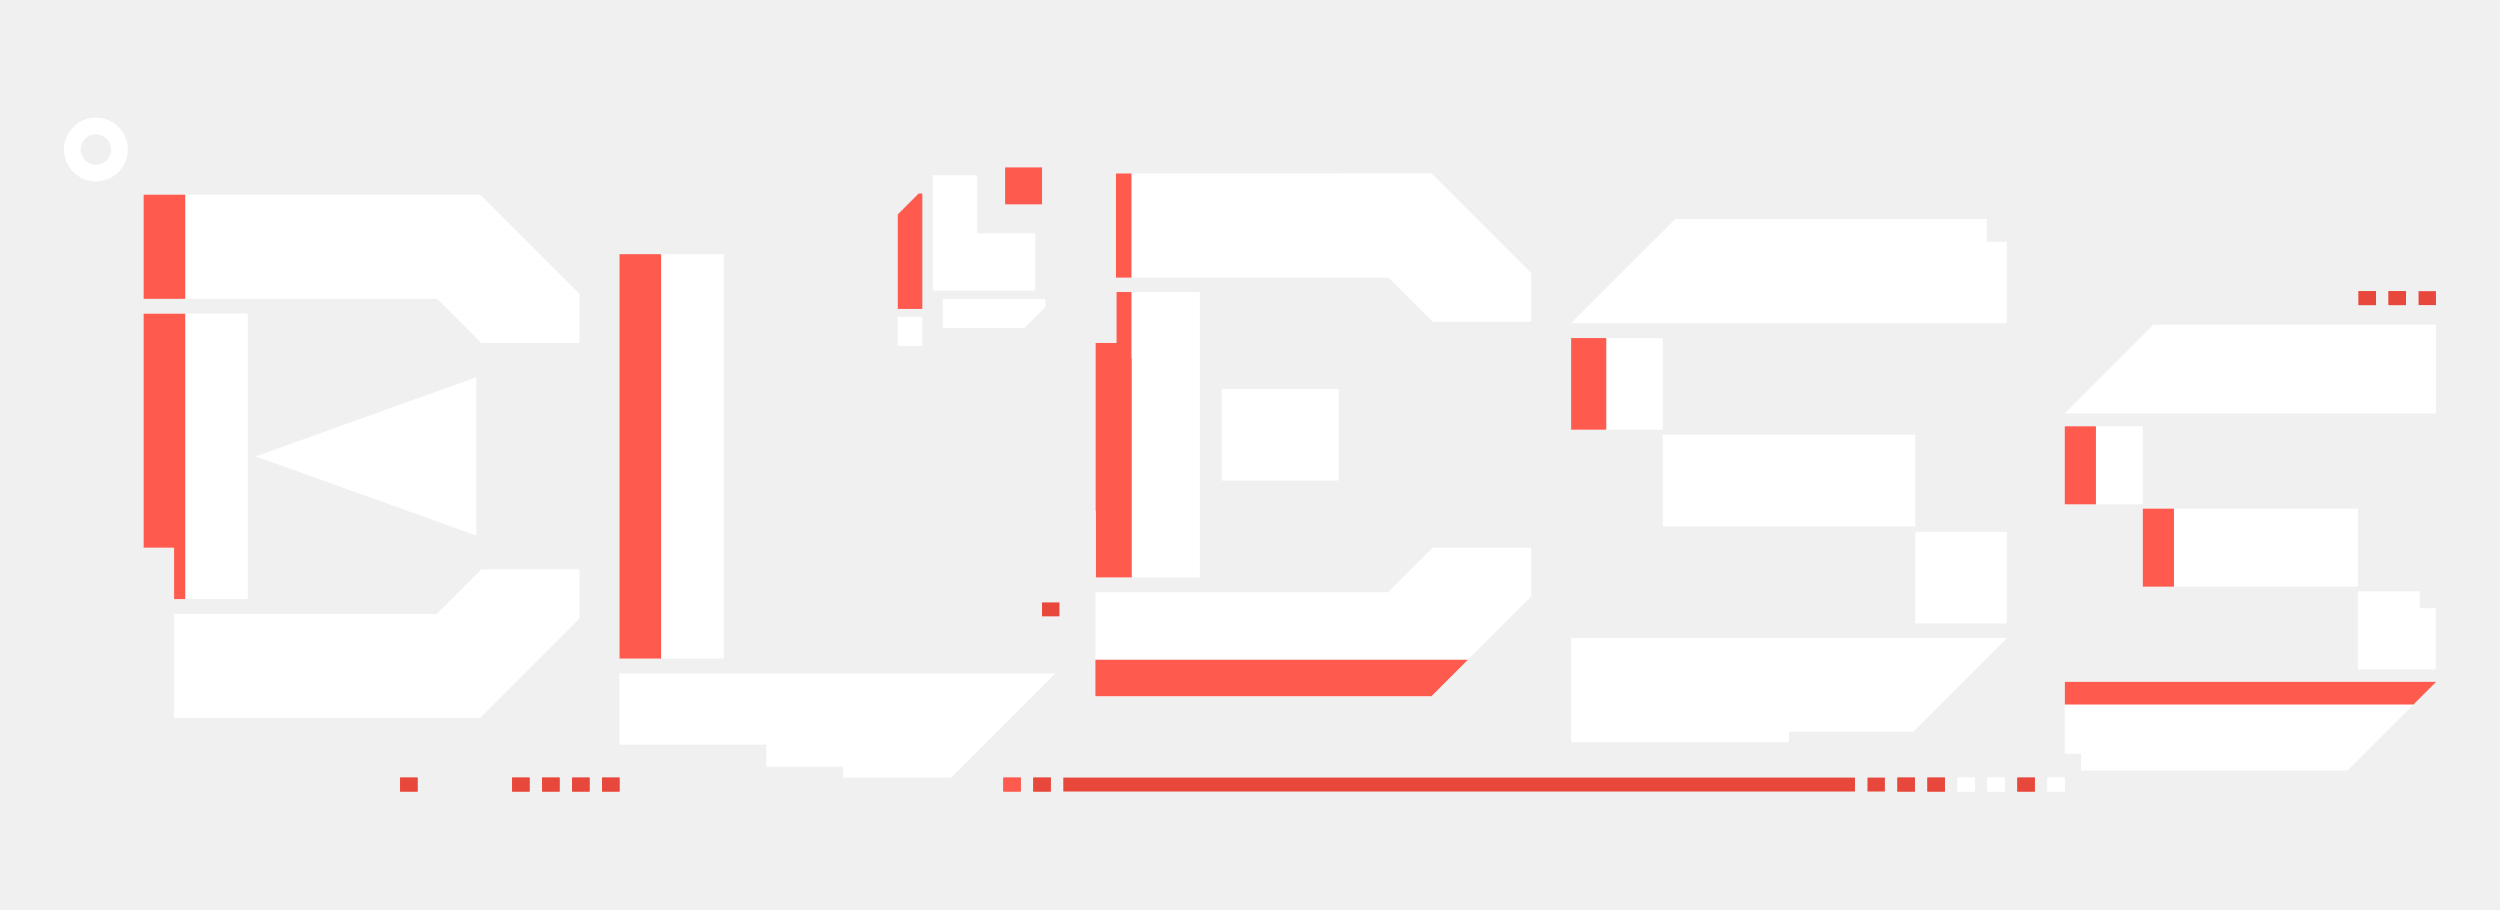
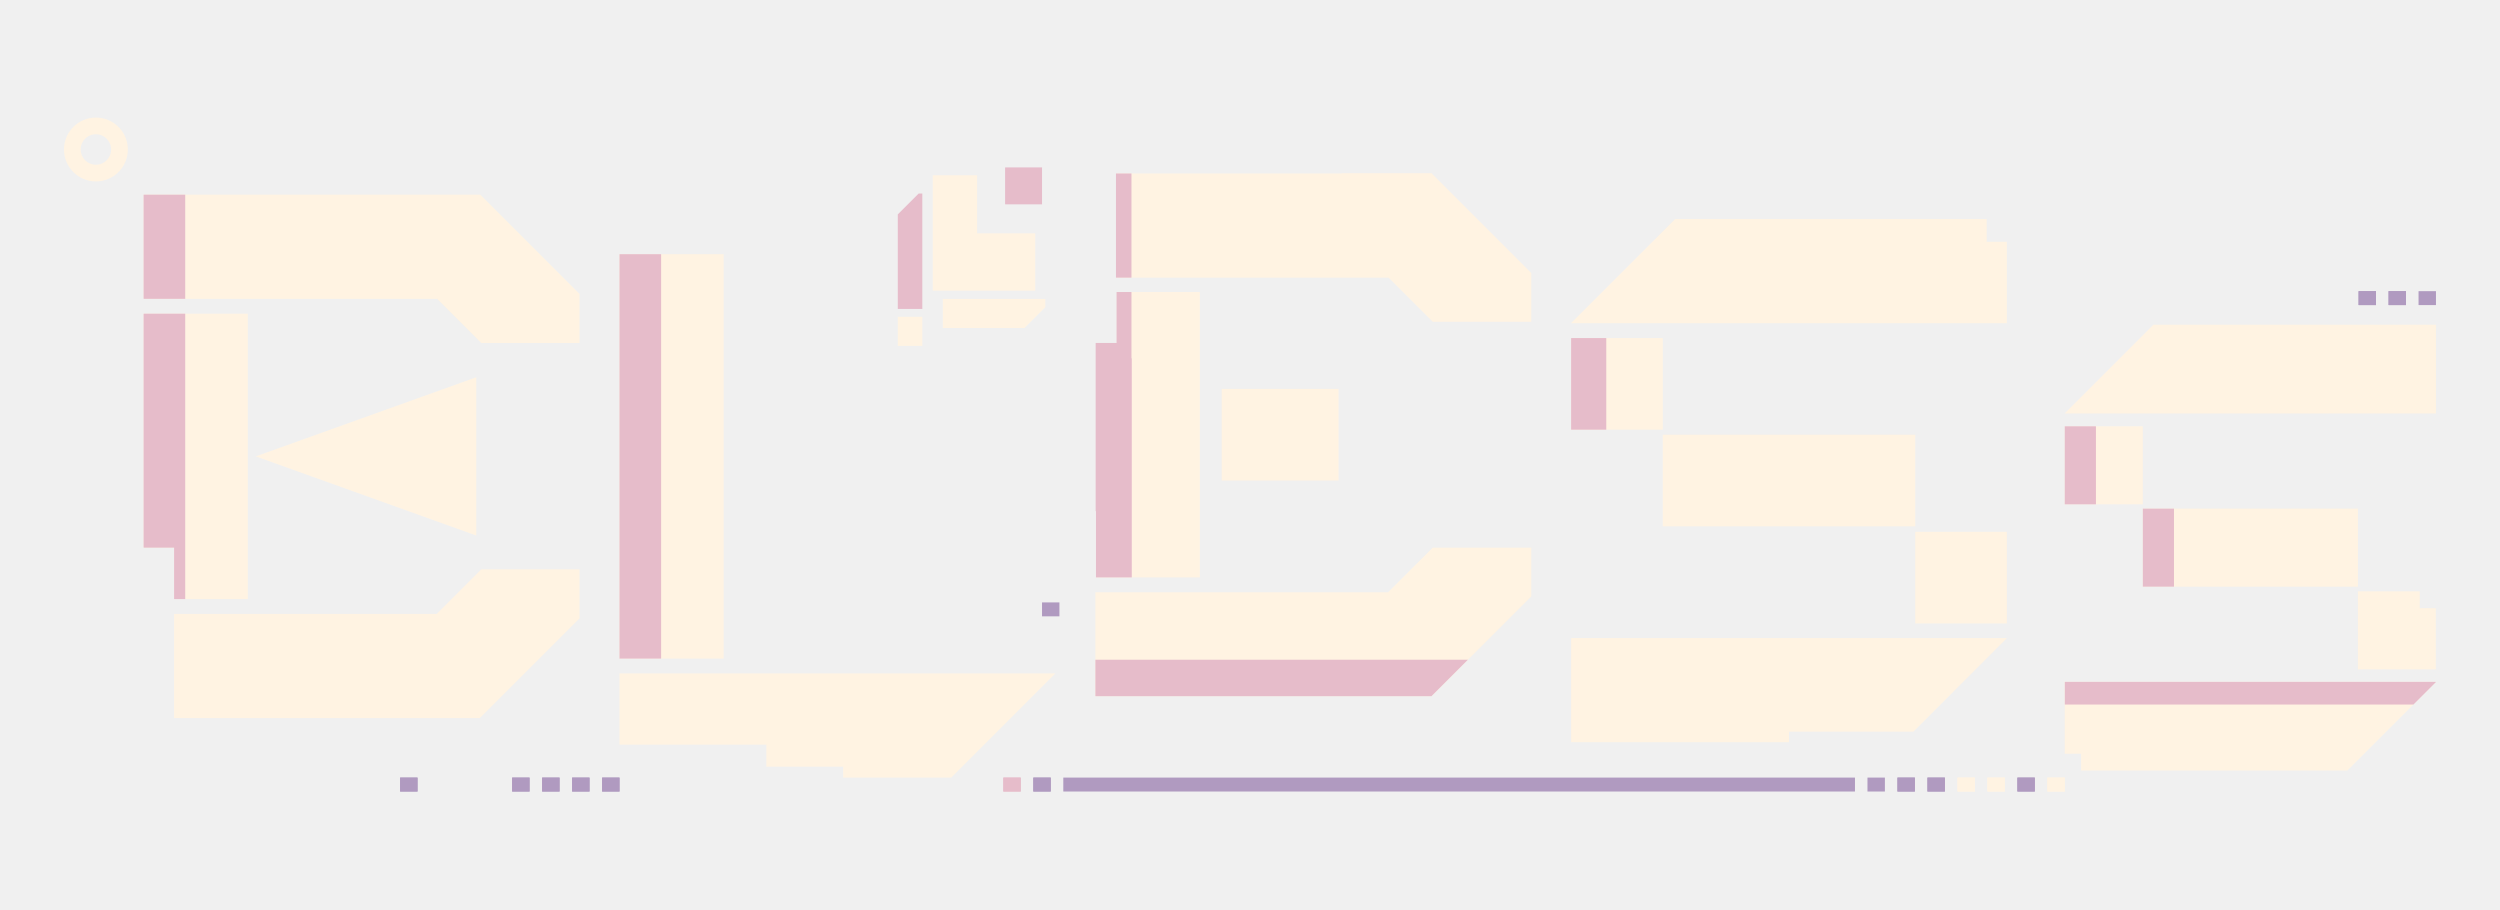
<svg xmlns="http://www.w3.org/2000/svg" viewBox="0 0 1100 400">
  <defs>
    <style>
-       .cls-1 { fill: #ff5a4e; }
-       .cls-2 { fill: #ffffff; }
-       .cls-3 { fill: #e8483b; }
+       .cls-1 { fill: #E6BCCA; }
+       .cls-2 { fill: #FFF3E2; }
+       .cls-3 { fill: #B09AC0; }
    </style>
  </defs>
  <g id="_요소1" data-name="요소1">
    <polygon class="cls-1" points="404.2 85.16 405.82 85.16 405.82 135.92 395.03 135.92 395.03 94.33 404.2 85.16" />
    <polygon class="cls-2" points="455.51 102.68 455.51 127.88 410.41 127.88 410.41 77.12 429.94 77.12 429.94 102.68 455.51 102.68" />
    <rect class="cls-2" x="395.03" y="139.39" width="10.79" height="12.79" />
    <polygon class="cls-2" points="459.94 131.52 459.94 135.14 450.76 144.31 414.84 144.31 414.84 131.52 459.94 131.52" />
    <rect class="cls-1" x="442.25" y="73.66" width="16.25" height="16.25" />
  </g>
  <g id="_요소2" data-name="요소2">
    <path class="cls-2" d="M42.2,51.73c-7.76,0-14.05,6.29-14.05,14.05s6.29,14.05,14.05,14.05,14.05-6.29,14.05-14.05-6.3-14.05-14.05-14.05ZM42.19,59.07c3.71,0,6.71,3,6.71,6.7s-3,6.71-6.71,6.71-6.7-3.01-6.7-6.71,3-6.7,6.7-6.7Z" />
  </g>
  <g id="_요소3" data-name="요소3">
    <rect class="cls-3" x="834.88" y="342.14" width="7.66" height="6.13" />
    <rect class="cls-3" x="848.08" y="342.14" width="7.66" height="6.13" />
    <rect class="cls-2" x="861.27" y="342.14" width="7.66" height="6.13" />
    <rect class="cls-2" x="874.46" y="342.14" width="7.66" height="6.13" />
    <rect class="cls-3" x="887.65" y="342.14" width="7.66" height="6.13" />
    <rect class="cls-2" x="900.84" y="342.14" width="7.66" height="6.13" />
    <rect class="cls-3" x="887.65" y="342.14" width="7.66" height="6.13" />
    <rect class="cls-2" x="900.84" y="342.14" width="7.66" height="6.13" />
    <rect class="cls-2" x="874.46" y="342.14" width="7.66" height="6.13" />
    <rect class="cls-2" x="861.27" y="342.14" width="7.66" height="6.13" />
    <rect class="cls-3" x="848.08" y="342.14" width="7.66" height="6.13" />
    <rect class="cls-3" x="834.88" y="342.14" width="7.66" height="6.13" />
    <rect class="cls-3" x="821.69" y="342.14" width="7.66" height="6.13" />
    <rect class="cls-1" x="441.47" y="342.14" width="7.66" height="6.13" />
    <rect class="cls-3" x="454.66" y="342.14" width="7.66" height="6.13" />
    <rect class="cls-3" x="454.66" y="342.14" width="7.66" height="6.13" />
    <rect class="cls-3" x="467.85" y="342.14" width="348.34" height="6.13" />
    <rect class="cls-1" x="441.47" y="342.14" width="7.66" height="6.13" />
    <rect class="cls-3" x="225.34" y="342.14" width="7.66" height="6.13" />
    <rect class="cls-3" x="238.54" y="342.14" width="7.66" height="6.13" />
    <rect class="cls-3" x="251.73" y="342.14" width="7.66" height="6.13" />
    <rect class="cls-3" x="264.92" y="342.14" width="7.66" height="6.13" />
    <rect class="cls-3" x="251.73" y="342.14" width="7.66" height="6.13" />
    <rect class="cls-3" x="264.92" y="342.14" width="7.66" height="6.13" />
    <rect class="cls-3" x="238.54" y="342.14" width="7.66" height="6.13" />
    <rect class="cls-3" x="225.34" y="342.14" width="7.66" height="6.13" />
    <rect class="cls-3" x="176.05" y="342.14" width="7.66" height="6.13" />
    <rect class="cls-3" x="176.05" y="342.14" width="7.66" height="6.13" />
    <rect class="cls-3" x="1050.97" y="128.11" width="7.66" height="6.13" />
    <rect class="cls-3" x="1037.78" y="128.11" width="7.66" height="6.13" />
    <rect class="cls-3" x="1037.78" y="128.11" width="7.66" height="6.13" />
    <rect class="cls-3" x="1050.97" y="128.11" width="7.66" height="6.13" />
    <rect class="cls-3" x="1064.16" y="128.11" width="7.66" height="6.13" />
    <rect class="cls-3" x="458.49" y="265.06" width="7.66" height="6.13" />
  </g>
  <g id="_메인" data-name="메인">
    <polygon class="cls-2" points="254.99 129.33 254.99 150.91 211.76 150.91 192.35 131.49 63.19 131.49 63.19 85.66 211.33 85.66 254.99 129.33" />
    <polygon class="cls-2" points="254.99 250.51 254.99 272.08 211.11 315.96 76.6 315.96 76.6 270.12 192.15 270.12 211.76 250.51 254.99 250.51" />
    <polygon class="cls-2" points="109.02 138.02 109.02 263.6 76.6 263.6 76.6 240.97 63.19 240.97 63.19 138.02 109.02 138.02" />
    <rect class="cls-2" x="272.58" y="111.84" width="45.83" height="177.94" />
    <polygon class="cls-2" points="464.37 296.3 418.54 342.14 370.99 342.14 370.99 337.34 337.19 337.34 337.19 327.64 272.58 327.64 272.58 296.3 464.37 296.3" />
    <polygon class="cls-2" points="673.76 120.11 673.76 141.58 630.42 141.58 610.99 122.16 491.16 122.16 491.16 76.33 590.31 76.33 590.42 76.22 629.87 76.22 673.76 120.11" />
    <polygon class="cls-2" points="673.76 240.97 673.76 262.43 629.87 306.32 481.97 306.32 481.97 260.59 610.78 260.59 630.41 240.97 673.76 240.97" />
    <polygon class="cls-2" points="527.93 128.49 527.93 254.06 482.22 254.06 482.22 150.91 491.42 150.91 491.42 128.49 527.93 128.49" />
    <polygon class="cls-2" points="883.02 280.74 883.02 280.81 841.89 321.94 787.16 321.94 787.16 326.58 691.29 326.58 691.29 280.74 883.02 280.74" />
    <polygon class="cls-2" points="883.09 280.74 883.03 280.81 883.03 280.74 883.09 280.74" />
    <polygon class="cls-2" points="1071.74 300.01 1071.74 300.12 1032.81 339.05 915.68 339.05 915.68 331.65 908.47 331.65 908.47 300.01 1071.74 300.01" />
    <polygon class="cls-2" points="1071.85 300.01 1071.74 300.12 1071.74 300.01 1071.85 300.01" />
    <rect class="cls-2" x="537.55" y="171.12" width="51.42" height="40.32" />
    <rect class="cls-2" x="691.3" y="148.75" width="40.32" height="40.31" />
    <rect class="cls-2" x="842.71" y="234" width="40.32" height="40.32" />
    <rect class="cls-2" x="731.61" y="191.27" width="111.1" height="40.32" />
    <rect class="cls-2" x="908.5" y="187.57" width="34.34" height="34.33" />
    <polygon class="cls-2" points="1071.74 267.6 1071.74 294.53 1037.48 294.53 1037.48 260.19 1064.69 260.19 1064.69 267.6 1071.74 267.6" />
    <rect class="cls-2" x="942.84" y="223.8" width="94.64" height="34.34" />
    <polygon class="cls-2" points="209.56 165.99 209.56 235.63 112.55 200.81 209.56 165.99" />
    <polygon class="cls-2" points="883.02 106.4 883.02 142.22 691.29 142.22 691.29 142.15 737.07 96.38 874.14 96.38 874.14 106.4 883.02 106.4" />
    <polygon class="cls-2" points="908.5 181.92 908.5 181.87 947.49 142.88 1071.82 142.88 1071.82 181.92 908.5 181.92" />
  </g>
  <g id="_메인_색_" data-name="메인(색)">
    <rect class="cls-1" x="908.5" y="187.57" width="13.71" height="34.33" />
    <rect class="cls-1" x="272.58" y="111.84" width="18.31" height="177.94" />
    <rect class="cls-1" x="942.84" y="223.8" width="13.71" height="34.33" />
    <rect class="cls-1" x="691.29" y="148.75" width="15.47" height="40.31" />
    <rect class="cls-1" x="63.19" y="85.66" width="18.31" height="45.83" />
    <polygon class="cls-1" points="81.5 138.02 81.5 263.6 76.6 263.6 76.6 240.97 63.19 240.97 63.19 138.02 81.5 138.02" />
    <rect class="cls-1" x="491.03" y="76.33" width="6.82" height="45.83" />
    <polygon class="cls-1" points="497.98 157.66 497.98 254.06 482.22 254.06 482.22 224.89 482.09 224.89 482.09 150.91 491.29 150.91 491.29 128.49 497.85 128.49 497.85 157.66 497.98 157.66" />
    <polygon class="cls-1" points="645.89 290.27 629.84 306.32 481.97 306.32 481.97 290.27 645.89 290.27" />
    <polygon class="cls-1" points="1071.8 300.01 1071.8 300.12 1061.92 310 908.53 310 908.53 300.01 1071.8 300.01" />
  </g>
</svg>
